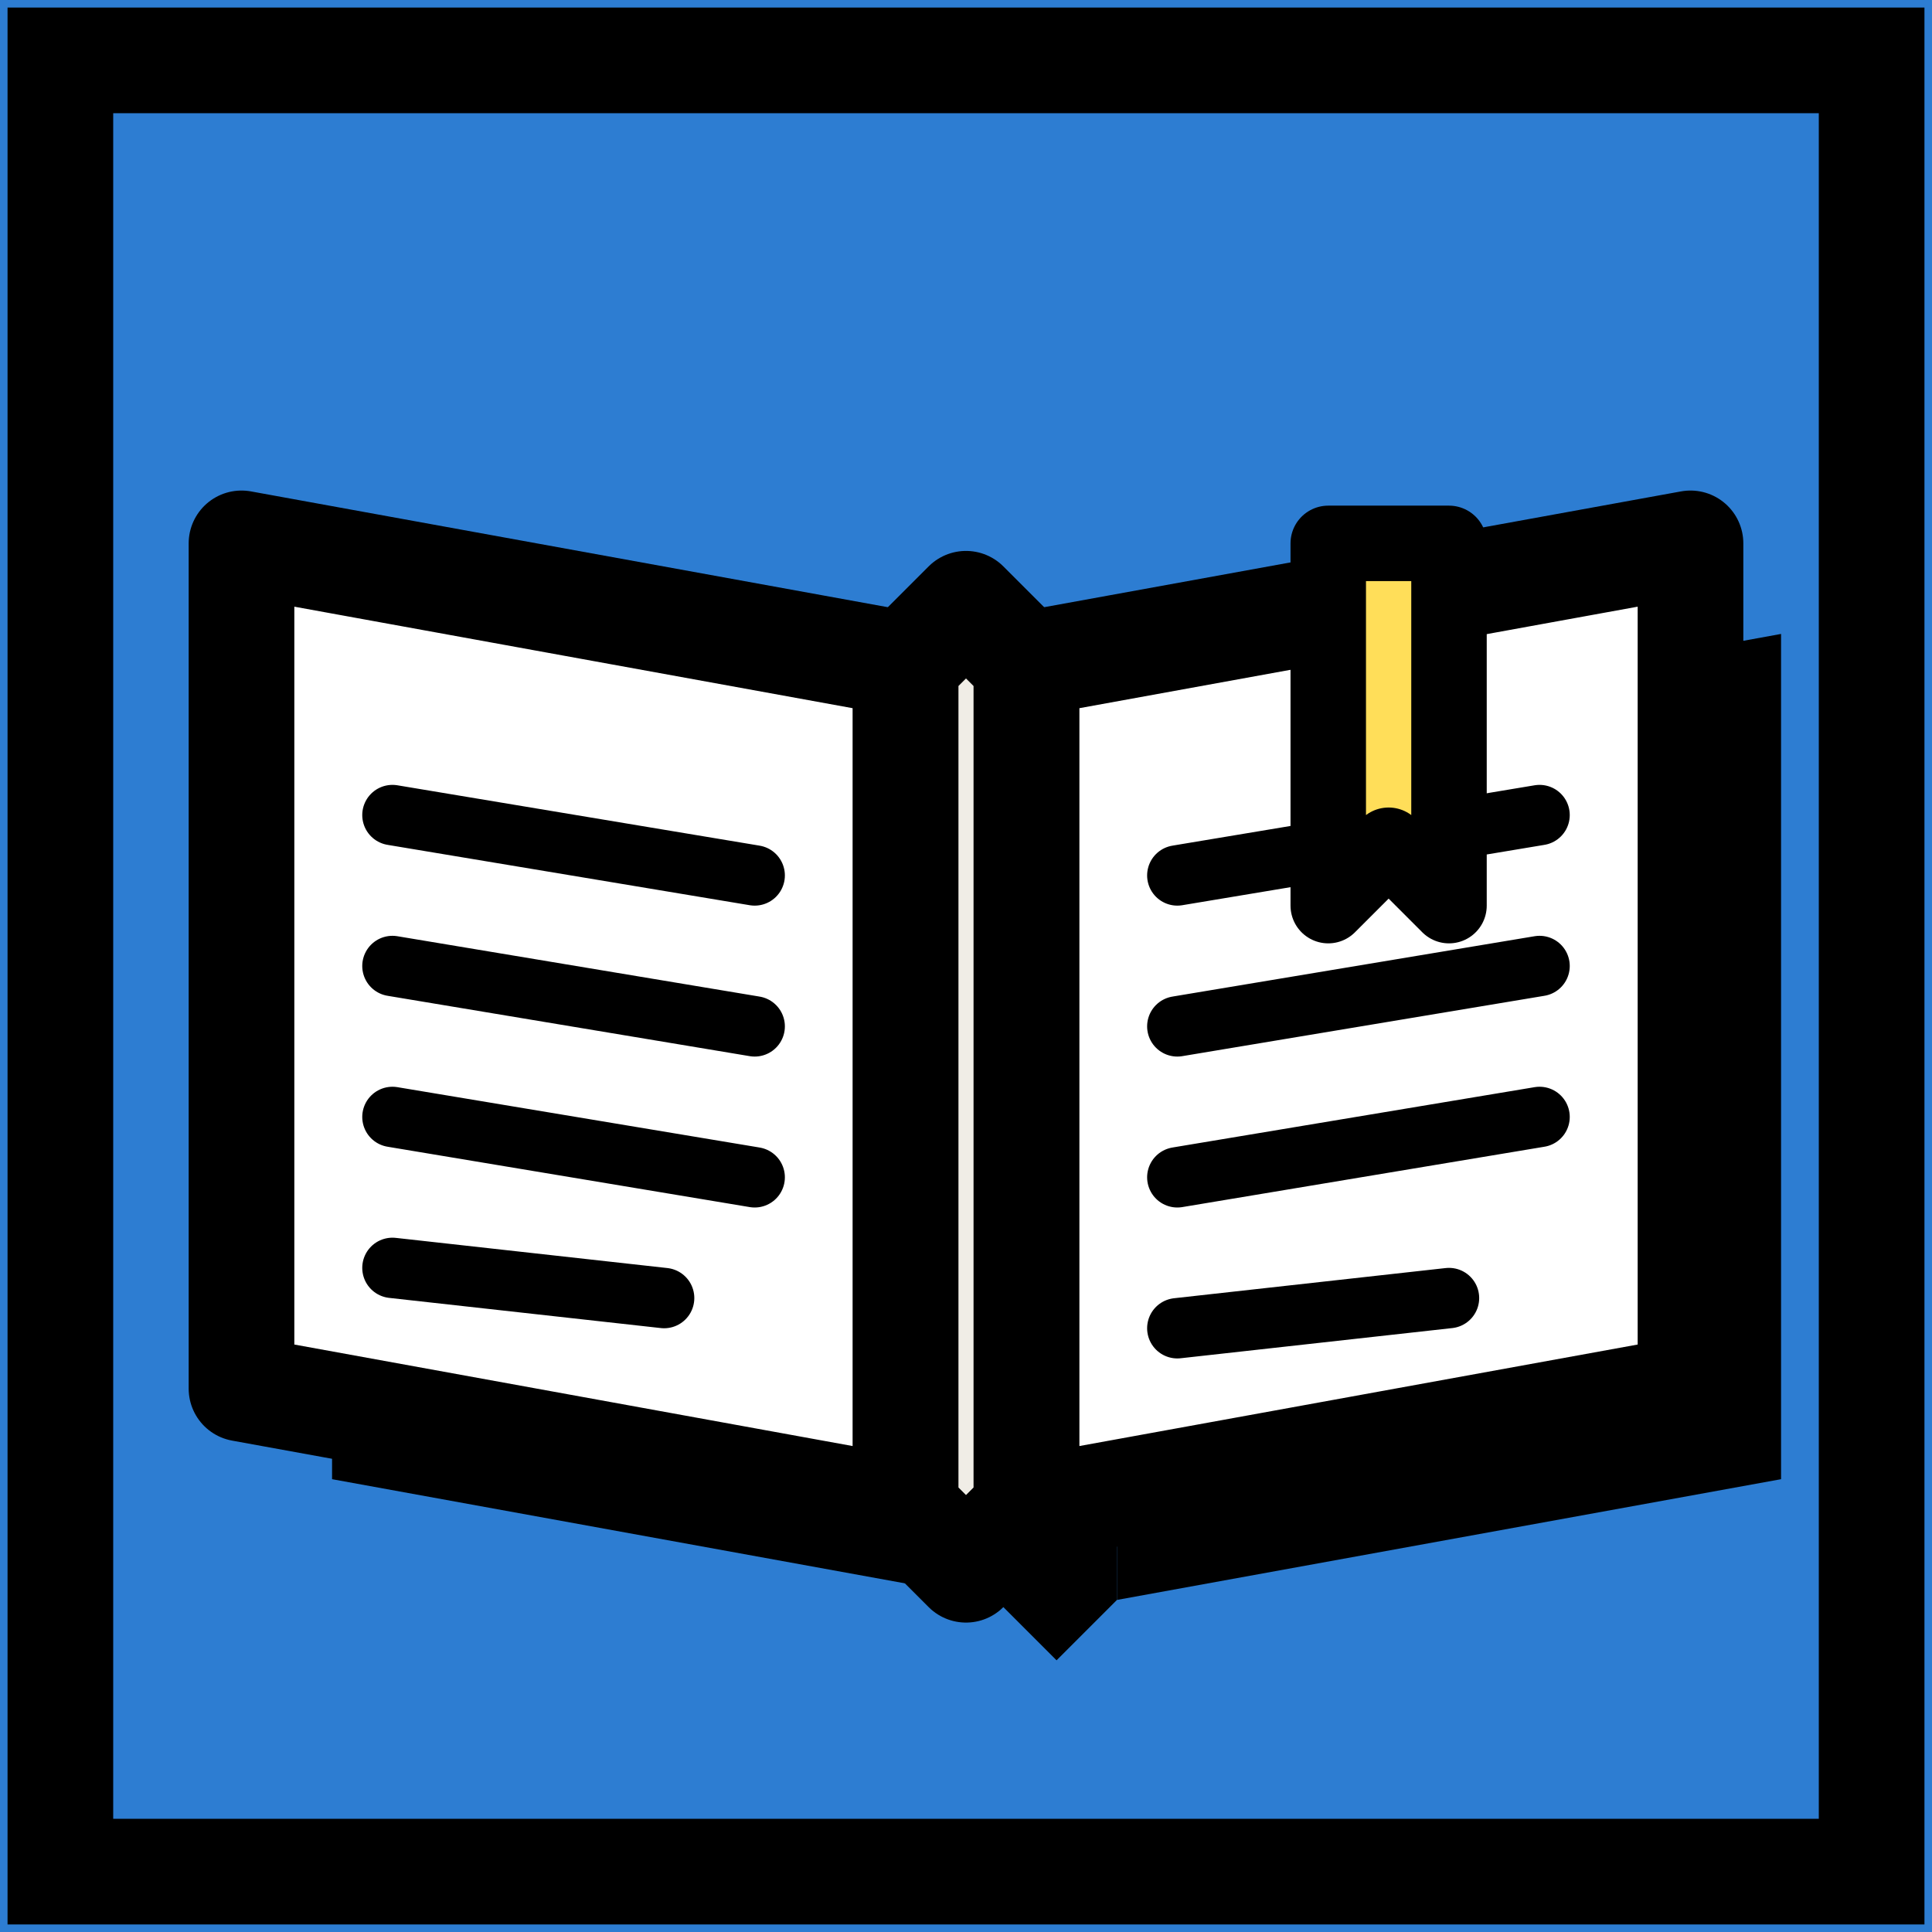
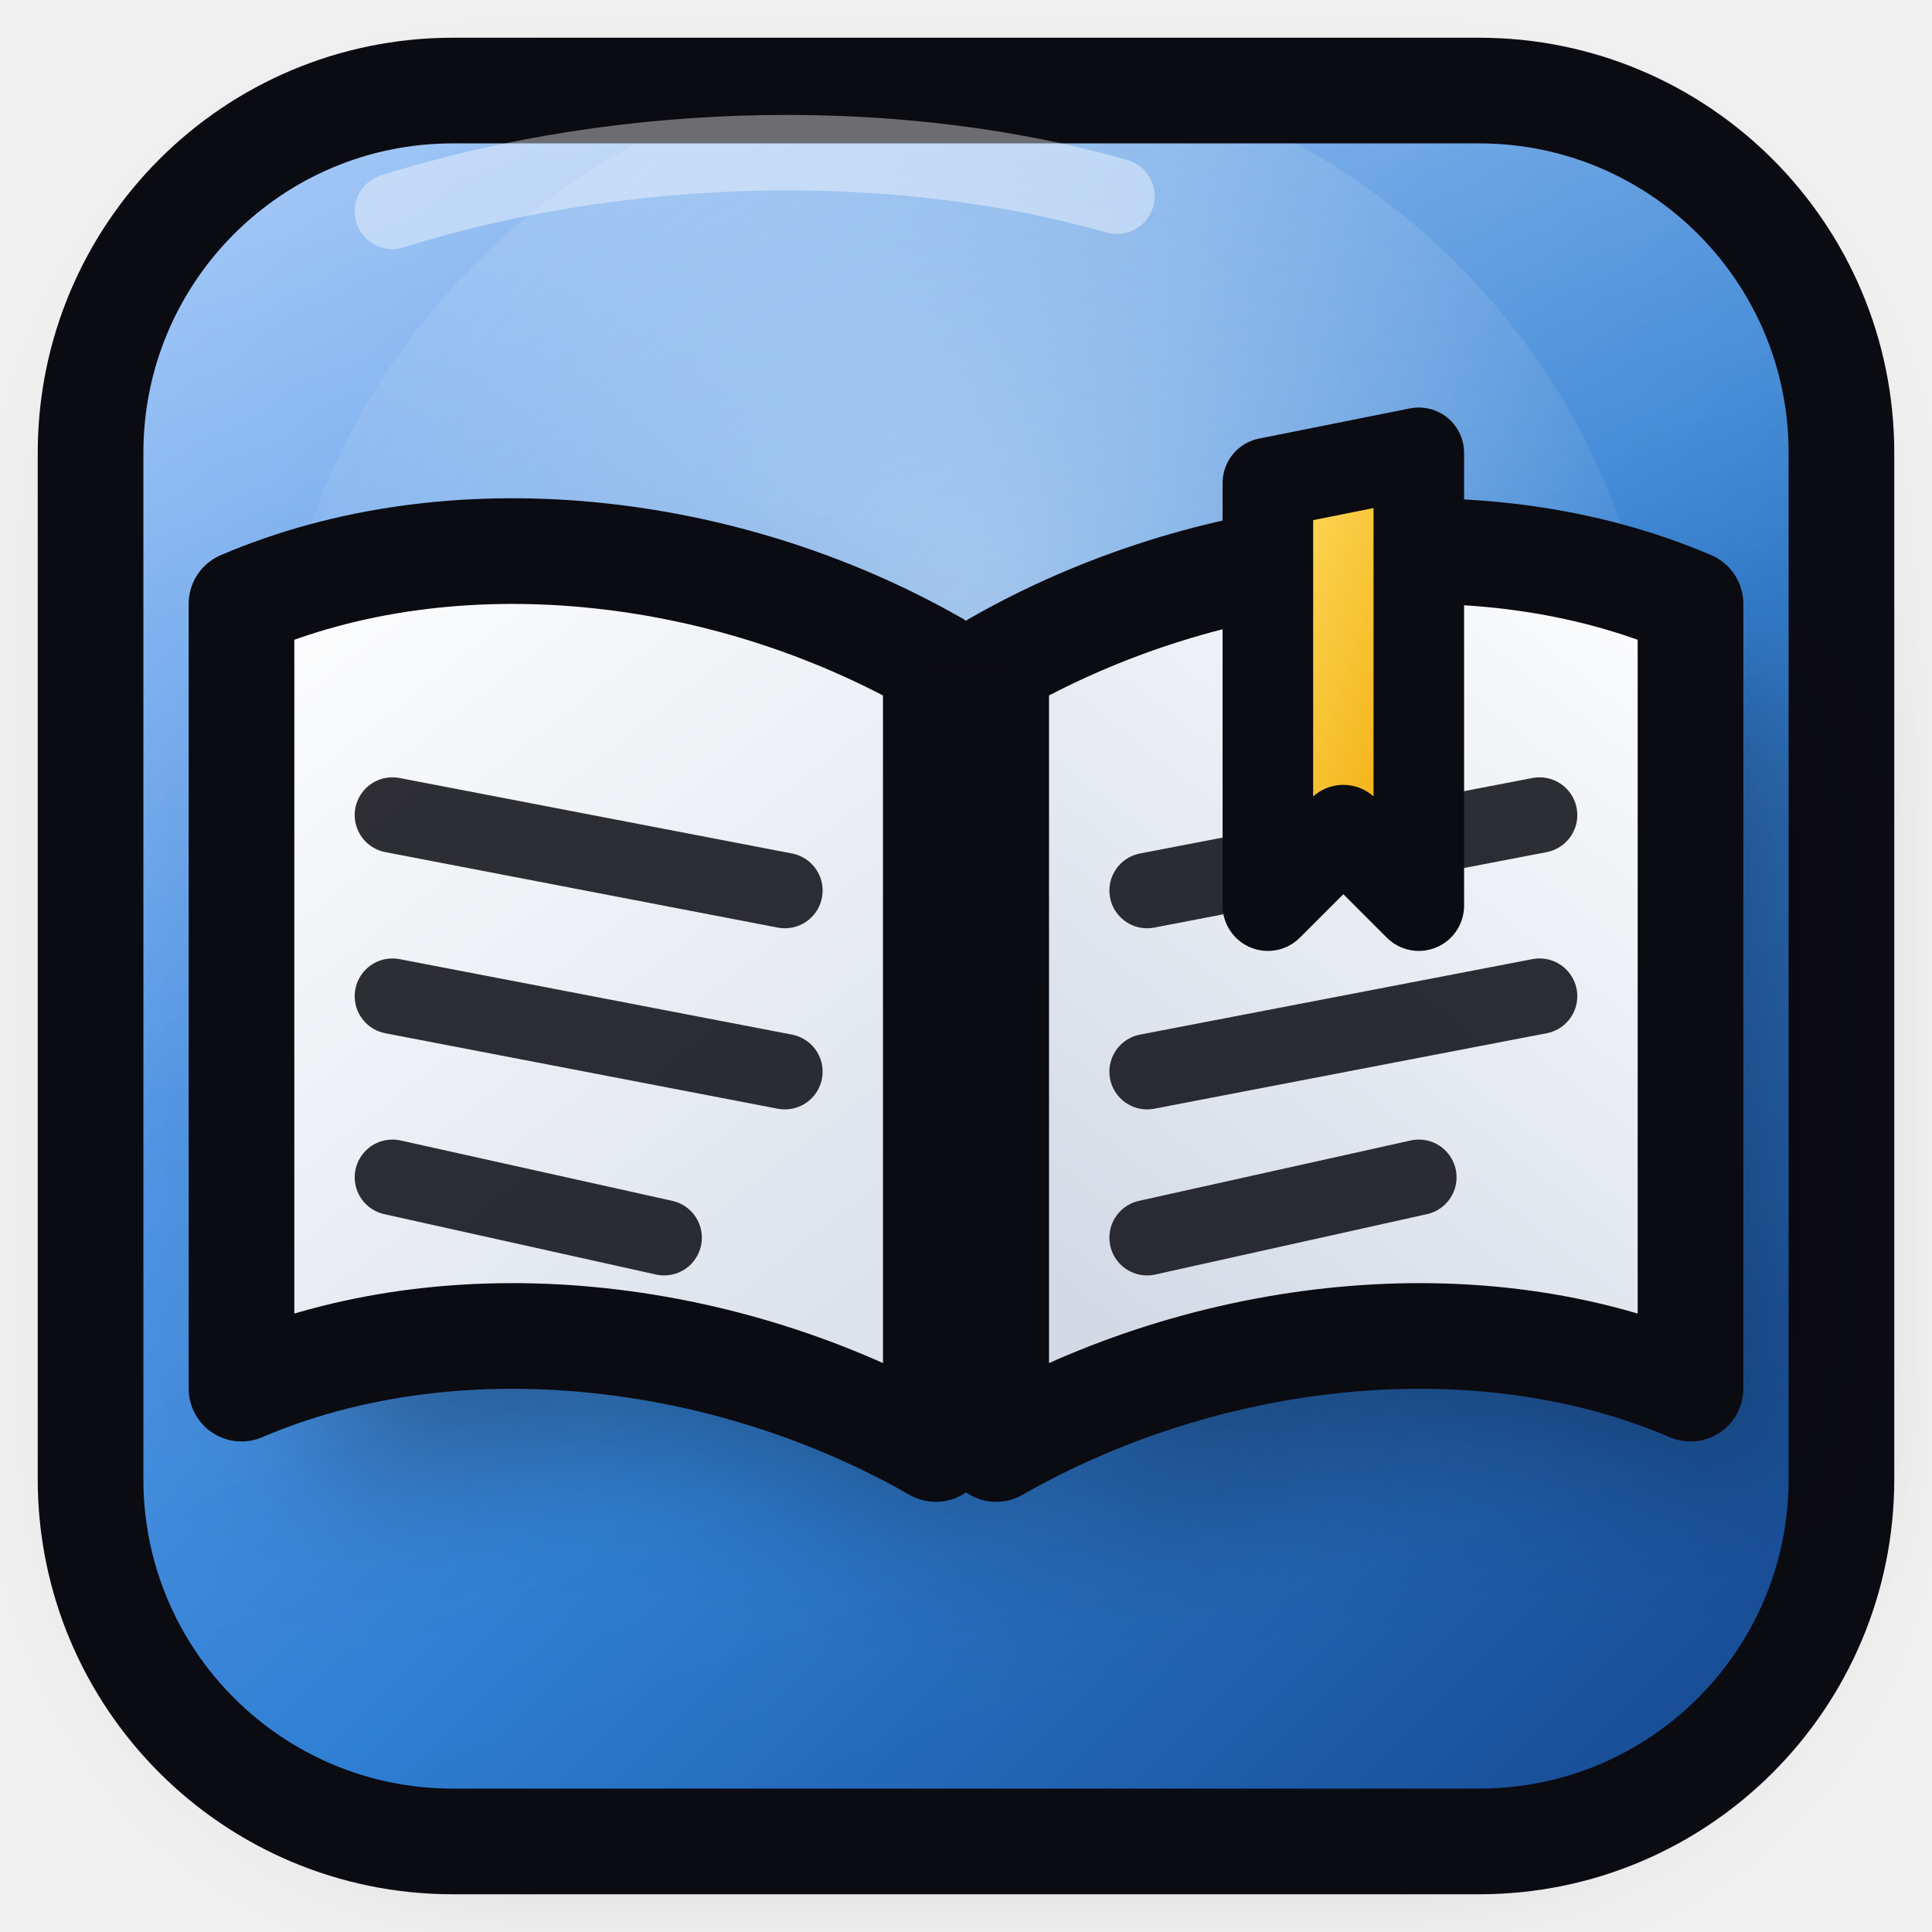
- <svg xmlns="http://www.w3.org/2000/svg" viewBox="0 0 64 64" width="64" height="64">
+ <svg xmlns="http://www.w3.org/2000/svg" viewBox="0 0 128 128" width="128" height="128">
  <defs>
-     <style>
-       .stroke{fill:none;stroke:#000;stroke-width:3.5;stroke-linejoin:round;stroke-linecap:round}
-     </style>
+     <linearGradient id="bg" x1="0" y1="0" x2="1" y2="1">
+       <stop offset="0" stop-color="#6BA6F5" />
+       <stop offset="0.55" stop-color="#2D7DD2" />
+       <stop offset="1" stop-color="#14448A" />
+     </linearGradient>
+     <linearGradient id="pageL" x1="0" y1="0" x2="0.6" y2="1">
+       <stop offset="0" stop-color="#FFFFFF" />
+       <stop offset="1" stop-color="#DDE3EC" />
+     </linearGradient>
+     <linearGradient id="pageR" x1="1" y1="0" x2="0.4" y2="1">
+       <stop offset="0" stop-color="#FFFFFF" />
+       <stop offset="1" stop-color="#D3DAE6" />
+     </linearGradient>
+     <linearGradient id="ribbon" x1="0" y1="0" x2="1" y2="1">
+       <stop offset="0" stop-color="#FFE066" />
+       <stop offset="1" stop-color="#F0A500" />
+     </linearGradient>
+     <radialGradient id="glow" cx="0.5" cy="0.4" r="0.55">
+       <stop offset="0" stop-color="#FFFFFF" stop-opacity="0.45" />
+       <stop offset="1" stop-color="#FFFFFF" stop-opacity="0" />
+     </radialGradient>
+     <linearGradient id="sheen" x1="0" y1="0" x2="0.35" y2="1">
+       <stop offset="0" stop-color="#FFFFFF" stop-opacity="0.45" />
+       <stop offset="0.55" stop-color="#FFFFFF" stop-opacity="0.05" />
+       <stop offset="1" stop-color="#FFFFFF" stop-opacity="0" />
+     </linearGradient>
+     <filter id="soft" x="-30%" y="-30%" width="160%" height="160%">
+       <feGaussianBlur stdDeviation="5" />
+     </filter>
  </defs>
-   <rect x="0" y="0" width="64" height="64" fill="#2D7DD2" />
-   <rect x="2" y="2" width="60" height="60" fill="none" stroke="#000" stroke-width="3.5" />
-   <g transform="translate(3,3)">
-     <path d="M 8 18 L 30 22 L 30 50 L 8 46 Z" fill="#000" />
-     <path d="M 56 18 L 34 22 L 34 50 L 56 46 Z" fill="#000" />
-     <path d="M 30 22 L 32 20 L 34 22 L 34 50 L 32 52 L 30 50 Z" fill="#000" />
+   <rect x="10" y="12" width="108" height="108" rx="24" fill="#000" opacity="0.32" filter="url(#soft)" />
+   <rect x="6" y="6" width="116" height="116" rx="24" fill="url(#bg)" />
+   <rect x="6" y="6" width="116" height="116" rx="24" fill="url(#sheen)" />
+   <circle cx="64" cy="50" r="46" fill="url(#glow)" />
+   <rect x="6" y="6" width="116" height="116" rx="24" fill="none" stroke="#0B0B12" stroke-width="7" />
+   <g transform="translate(6,7)" opacity="0.32" filter="url(#soft)">
+     <path d="M 16 40 C 30 34 48 36 62 44 L 62 96 C 48 88 30 86 16 92 Z" fill="#000" />
+     <path d="M 112 40 C 98 34 80 36 66 44 L 66 96 C 80 88 98 86 112 92 Z" fill="#000" />
  </g>
-   <path d="M 8 18 L 30 22 L 30 50 L 8 46 Z" fill="#fff" stroke="#000" stroke-width="3.5" stroke-linejoin="round" />
-   <path d="M 56 18 L 34 22 L 34 50 L 56 46 Z" fill="#fff" stroke="#000" stroke-width="3.5" stroke-linejoin="round" />
-   <path d="M 30 22 L 32 20 L 34 22 L 34 50 L 32 52 L 30 50 Z" fill="#f0ede6" stroke="#000" stroke-width="3.5" stroke-linejoin="round" />
-   <line x1="13" y1="27" x2="25" y2="29" stroke="#000" stroke-width="2" stroke-linecap="round" />
-   <line x1="13" y1="32" x2="25" y2="34" stroke="#000" stroke-width="2" stroke-linecap="round" />
-   <line x1="13" y1="37" x2="25" y2="39" stroke="#000" stroke-width="2" stroke-linecap="round" />
-   <line x1="13" y1="42" x2="22" y2="43" stroke="#000" stroke-width="2" stroke-linecap="round" />
-   <line x1="39" y1="29" x2="51" y2="27" stroke="#000" stroke-width="2" stroke-linecap="round" />
-   <line x1="39" y1="34" x2="51" y2="32" stroke="#000" stroke-width="2" stroke-linecap="round" />
-   <line x1="39" y1="39" x2="51" y2="37" stroke="#000" stroke-width="2" stroke-linecap="round" />
-   <line x1="39" y1="44" x2="48" y2="43" stroke="#000" stroke-width="2" stroke-linecap="round" />
-   <path d="M 44 18 L 48 18 L 48 30 L 46 28 L 44 30 Z" fill="#FFDE59" stroke="#000" stroke-width="2.5" stroke-linejoin="round" />
+   <path d="M 16 40 C 30 34 48 36 62 44 L 62 96 C 48 88 30 86 16 92 Z" fill="url(#pageL)" stroke="#0B0B12" stroke-width="7" stroke-linejoin="round" />
+   <path d="M 112 40 C 98 34 80 36 66 44 L 66 96 C 80 88 98 86 112 92 Z" fill="url(#pageR)" stroke="#0B0B12" stroke-width="7" stroke-linejoin="round" />
+   <path d="M 62 44 L 66 44 L 66 96 L 62 96 Z" fill="#0B0B12" opacity="0.85" />
+   <g stroke="#0B0B12" stroke-width="5" stroke-linecap="round" opacity="0.85">
+     <line x1="26" y1="54" x2="52" y2="59" />
+     <line x1="26" y1="66" x2="52" y2="71" />
+     <line x1="26" y1="78" x2="44" y2="82" />
+     <line x1="76" y1="59" x2="102" y2="54" />
+     <line x1="76" y1="71" x2="102" y2="66" />
+     <line x1="76" y1="82" x2="94" y2="78" />
+   </g>
+   <path d="M 84 32 L 94 30 L 94 60 L 89 55 L 84 60 Z" fill="url(#ribbon)" stroke="#0B0B12" stroke-width="6" stroke-linejoin="round" />
+   <path d="M 26 14 C 42 9 60 9 74 13" fill="none" stroke="#FFFFFF" stroke-width="5" stroke-linecap="round" opacity="0.4" />
</svg>
